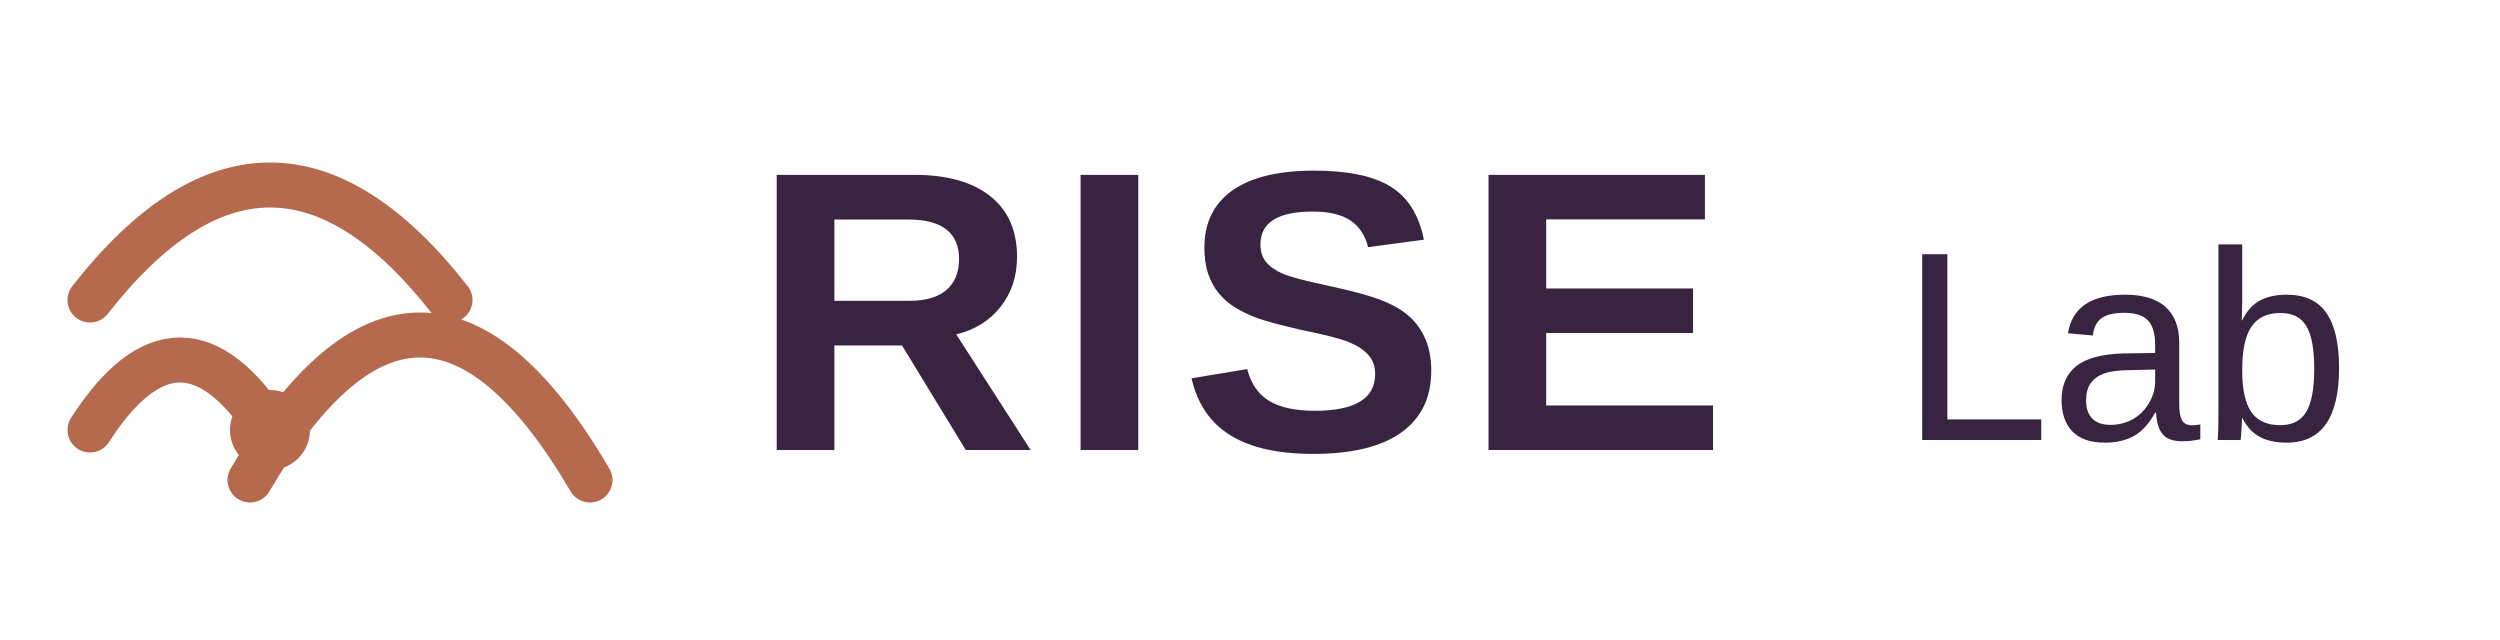
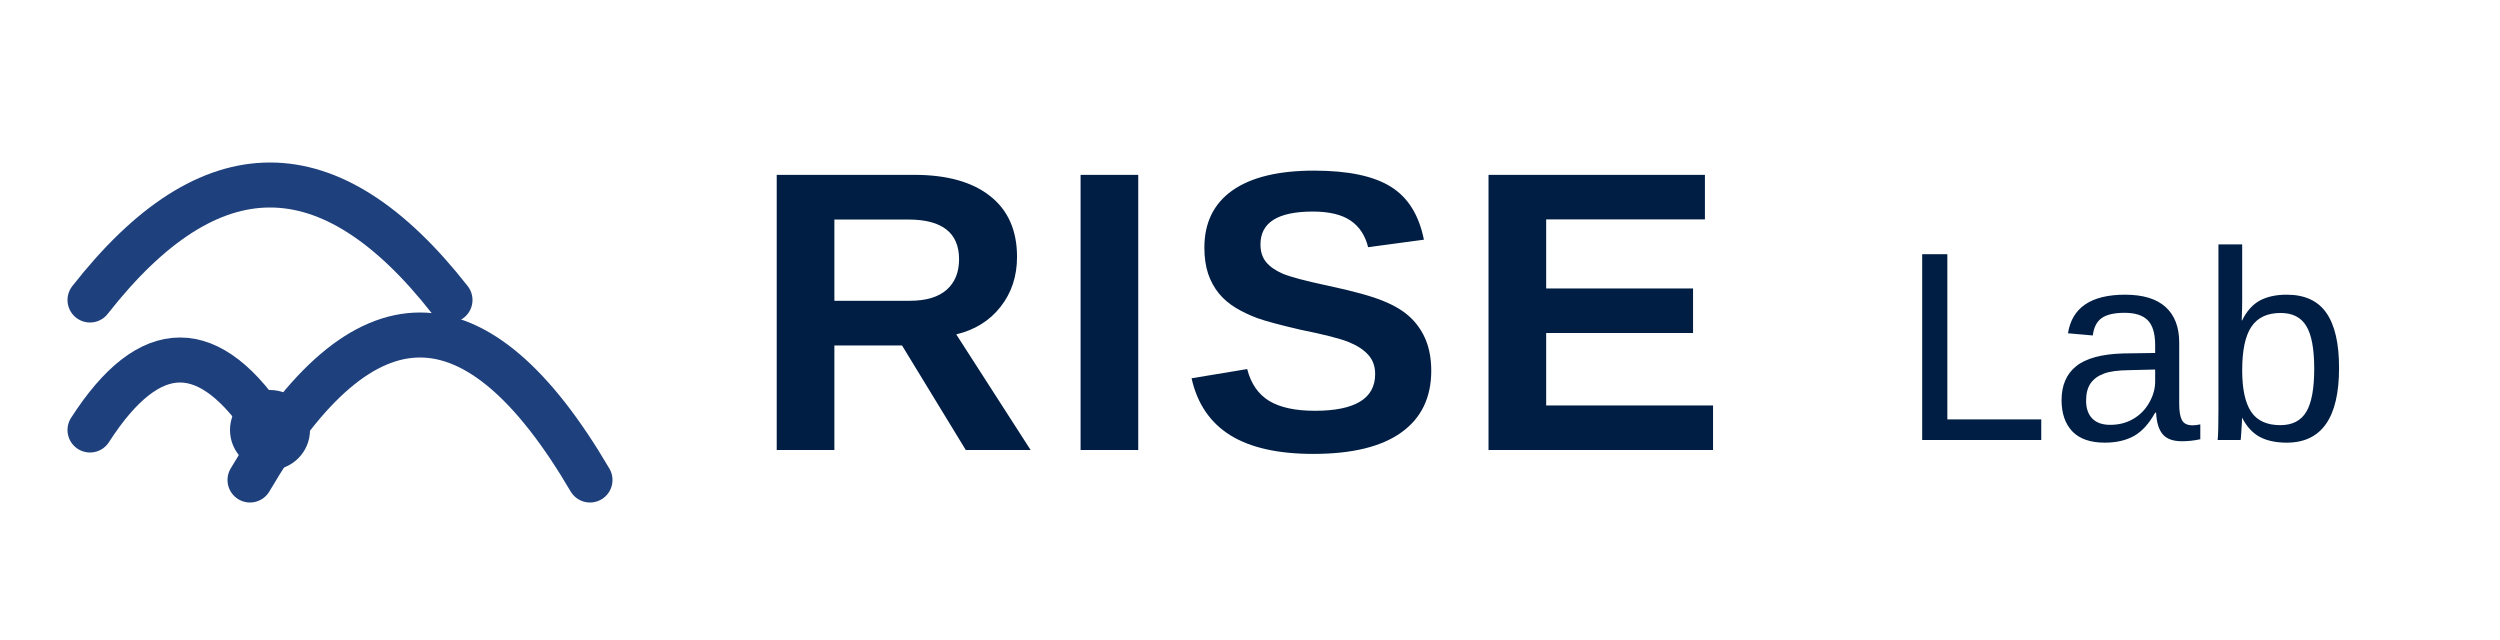
<svg xmlns="http://www.w3.org/2000/svg" viewBox="0 0 250 64" role="img" aria-labelledby="title">
-   <g fill="none" stroke="#b56a4d" stroke-width="4.5" stroke-linecap="round">
+   <g fill="none" stroke="#1e407c" stroke-width="4.5" stroke-linecap="round">
    <path d="M9 43 Q18 29 27 43" />
    <path d="M9 30 Q27 7 45 30" />
    <path d="M25 48 Q42 19 59 48" />
  </g>
-   <circle cx="27" cy="43" r="4" fill="#b56a4d" />
-   <text x="75" y="45" font-family="Arial,Helvetica,sans-serif" font-size="40" font-weight="700" letter-spacing="1.5" fill="#382440">RISE</text>
-   <text x="190" y="44" font-family="Arial,Helvetica,sans-serif" font-size="27" font-weight="400" fill="#382440">Lab</text>
+   <circle cx="27" cy="43" r="4" fill="#1e407c" />
+   <text x="75" y="45" font-family="Arial,Helvetica,sans-serif" font-size="40" font-weight="700" letter-spacing="1.5" fill="#001e44">RISE</text>
+   <text x="190" y="44" font-family="Arial,Helvetica,sans-serif" font-size="27" font-weight="400" fill="#001e44">Lab</text>
</svg>
